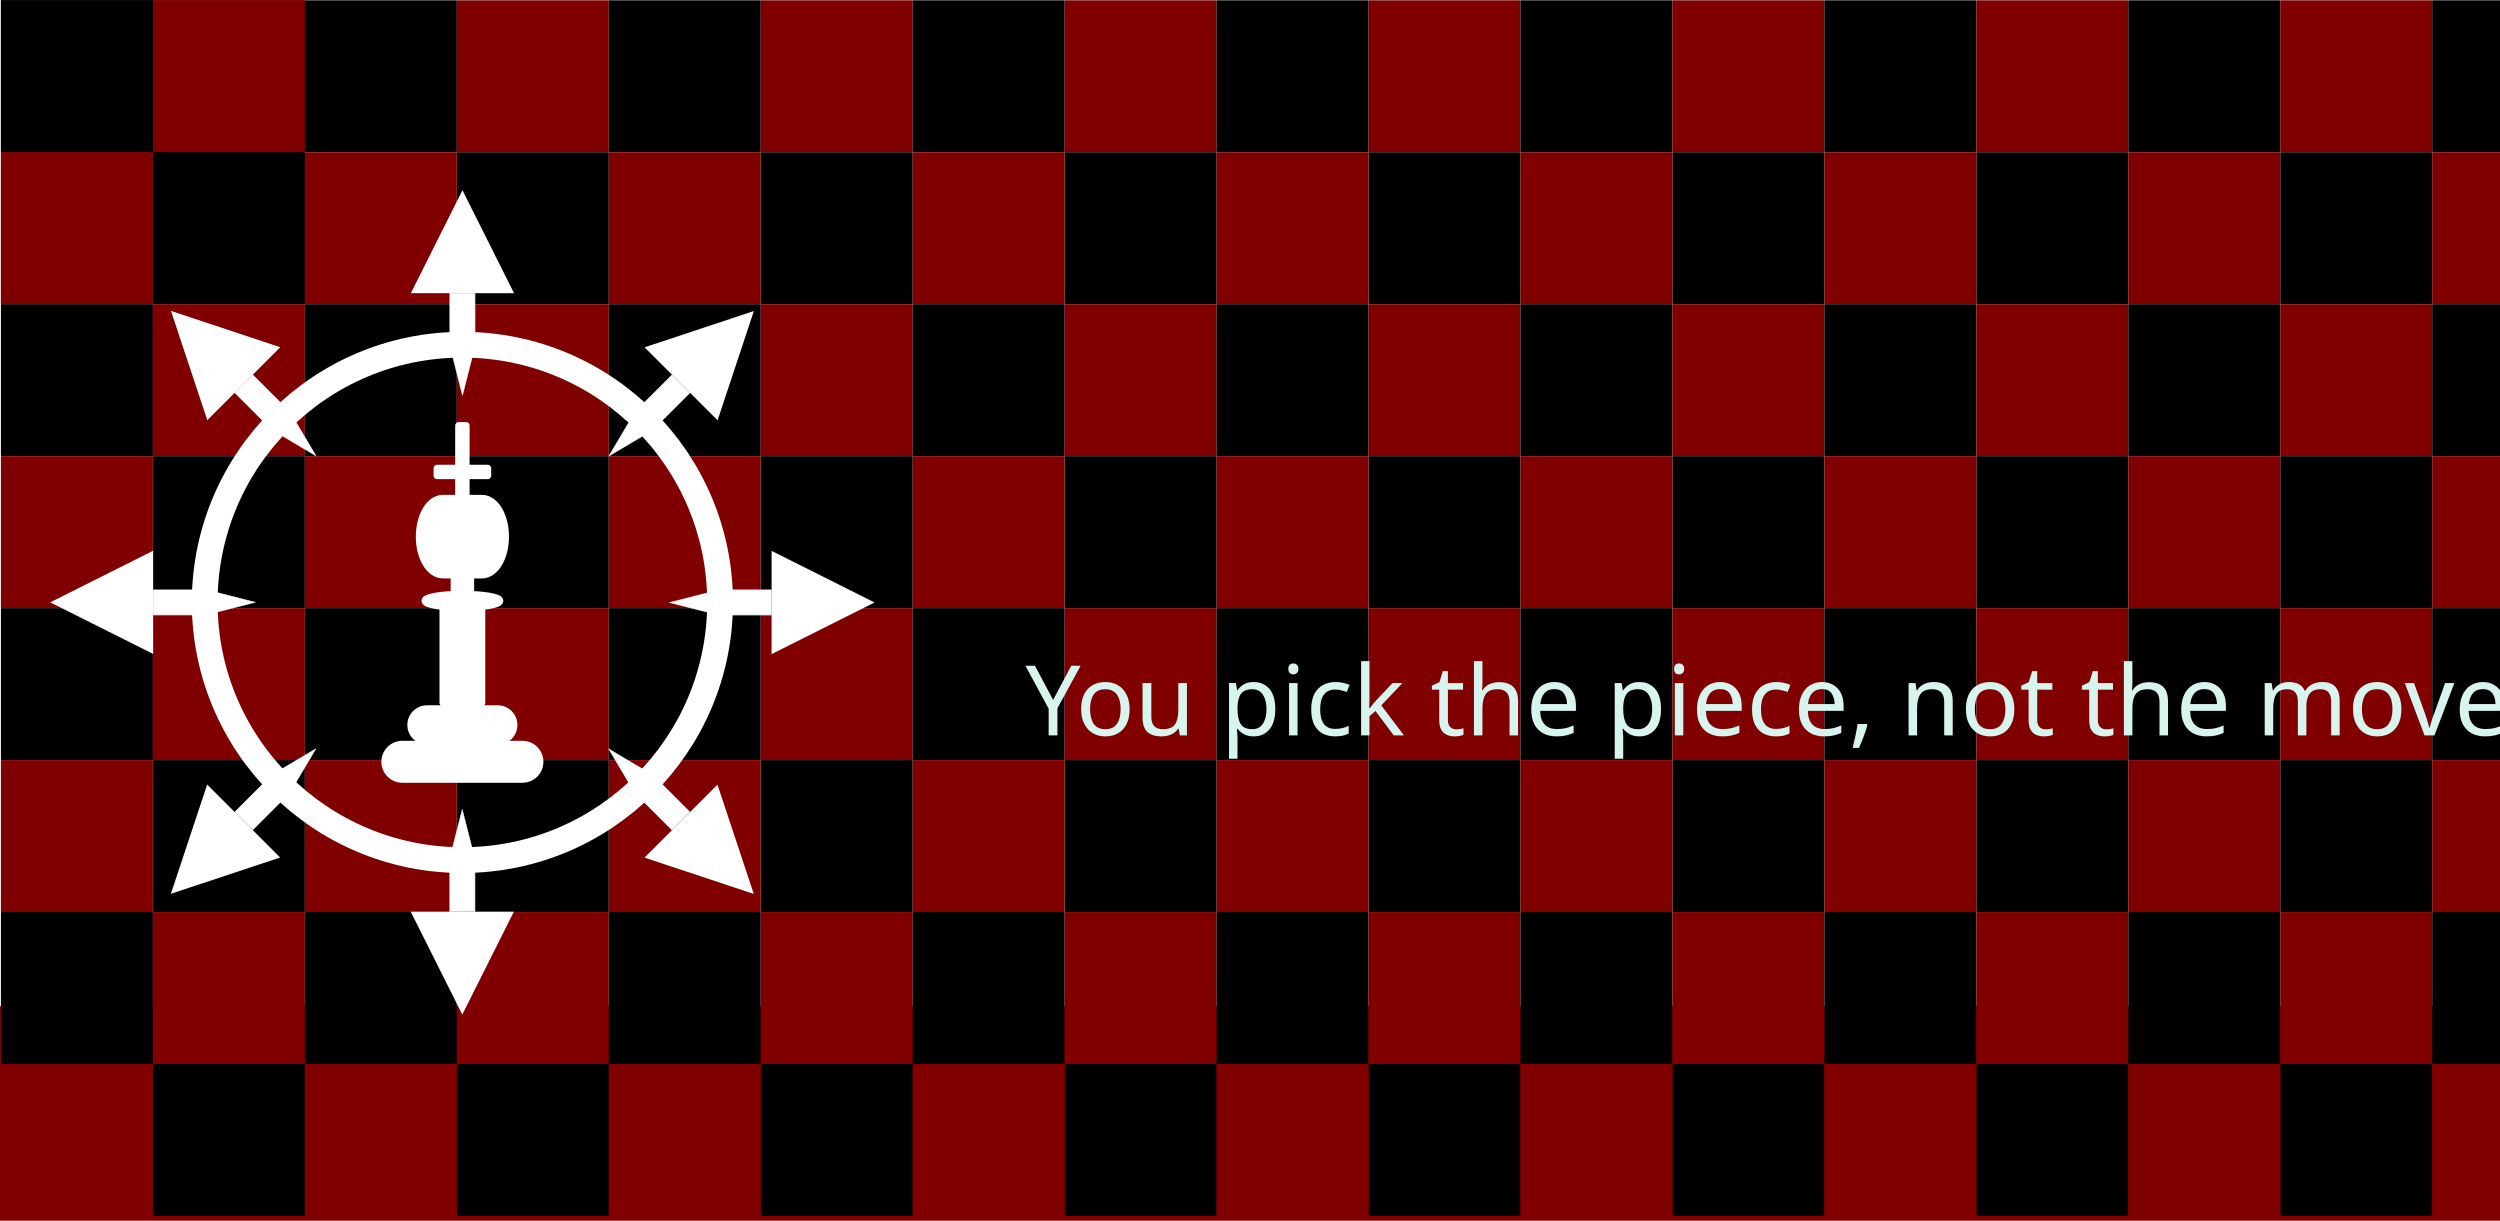
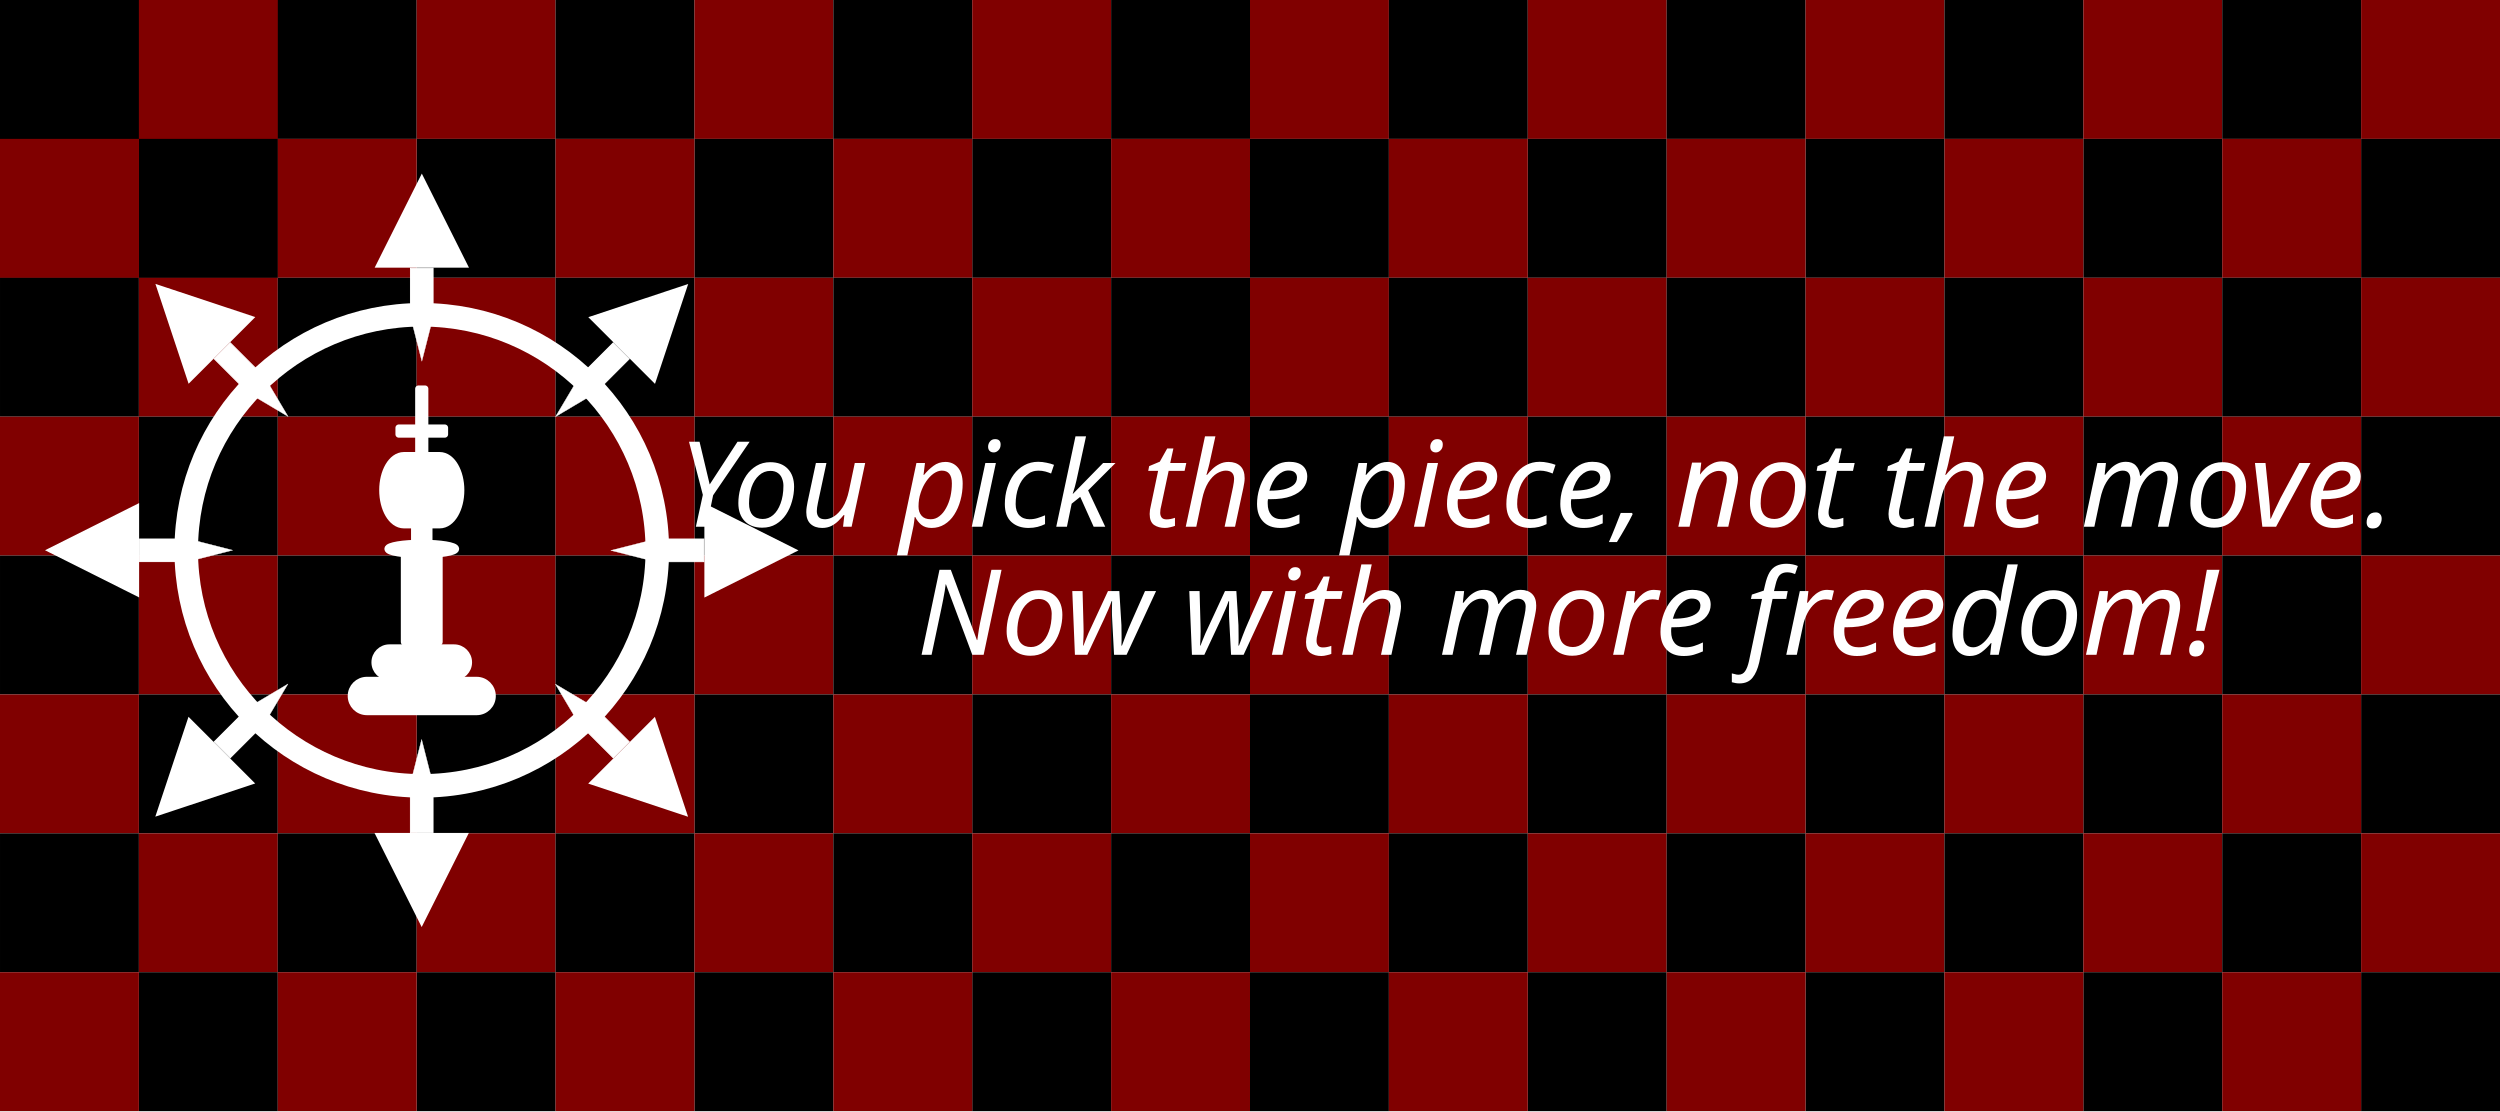
- <svg xmlns="http://www.w3.org/2000/svg" xmlns:xlink="http://www.w3.org/1999/xlink" width="1024" height="500" viewBox="0 0 270.933 132.292" version="1.1" id="svg4586">
+ <svg xmlns="http://www.w3.org/2000/svg" xmlns:xlink="http://www.w3.org/1999/xlink" width="4590.017" height="2040.007" viewBox="0 0 296.423 131.744" version="1.1" id="svg4586">
  <defs id="defs4580" />
-   <g id="layer2">
-     <rect transform="translate(0,-164.7083)" style="opacity:1;fill:#800000;fill-opacity:1;stroke:#800000;stroke-width:0;stroke-linecap:square;stroke-linejoin:miter;stroke-miterlimit:4;stroke-dasharray:none;stroke-opacity:1;paint-order:markers fill stroke" id="rect5294" width="270.933" height="23.252" x="5e-07" y="273.748" />
-   </g>
-   <g id="layer1" transform="translate(0,-164.7083)">
+   <g id="layer2" transform="translate(-0.1027498,-0.03424694)" style="opacity:0.98" />
+   <g id="layer1" transform="translate(-0.1027498,-164.7426)" style="display:inline">
    <g id="g5140">
      <rect ry="0" y="164.743" x="0.103" height="16.468" width="16.468" id="rect5131" style="opacity:1;fill:#000000;fill-opacity:1;stroke:#ffffff;stroke-width:0;stroke-linecap:square;stroke-linejoin:miter;stroke-miterlimit:4;stroke-dasharray:none;stroke-opacity:1;paint-order:markers fill stroke" />
      <rect style="opacity:1;fill:#800000;fill-opacity:1;stroke:#800000;stroke-width:0;stroke-linecap:square;stroke-linejoin:miter;stroke-miterlimit:4;stroke-dasharray:none;stroke-opacity:1;paint-order:markers fill stroke" id="rect5133" width="16.468" height="16.468" x="16.571" y="164.743" ry="0" />
    </g>
    <g id="g5156">
      <use id="use5150" xlink:href="#g5140" y="0" x="0" width="100%" height="100%" />
      <use id="use5152" transform="matrix(-1,0,0,1,33.14142,16.46796)" xlink:href="#g5140" y="0" x="0" width="100%" height="100%" />
    </g>
    <use x="0" y="0" xlink:href="#g5156" id="use5222" width="100%" height="100%" />
    <use x="0" y="0" xlink:href="#g5156" transform="translate(0,32.93592)" id="use5224" width="100%" height="100%" />
    <use x="0" y="0" xlink:href="#g5156" transform="translate(0,65.87184)" id="use5226" width="100%" height="100%" />
    <use x="0" y="0" xlink:href="#g5156" transform="translate(0,98.80775)" id="use5228" width="100%" height="100%" />
    <use x="0" y="0" xlink:href="#g5156" transform="translate(32.93592)" id="use5230" width="100%" height="100%" />
    <use x="0" y="0" xlink:href="#g5156" transform="translate(32.93592,32.93592)" id="use5232" width="100%" height="100%" />
    <use x="0" y="0" xlink:href="#g5156" transform="translate(32.93592,65.87184)" id="use5234" width="100%" height="100%" />
    <use x="0" y="0" xlink:href="#g5156" transform="translate(32.93592,98.80775)" id="use5236" width="100%" height="100%" />
    <use x="0" y="0" xlink:href="#g5156" transform="translate(65.87184)" id="use5238" width="100%" height="100%" />
    <use x="0" y="0" xlink:href="#g5156" transform="translate(65.87184,32.93592)" id="use5240" width="100%" height="100%" />
    <use x="0" y="0" xlink:href="#g5156" transform="translate(65.87184,65.87184)" id="use5242" width="100%" height="100%" />
    <use x="0" y="0" xlink:href="#g5156" transform="translate(65.87184,98.80775)" id="use5244" width="100%" height="100%" />
    <use x="0" y="0" xlink:href="#g5156" transform="translate(98.80775)" id="use5246" width="100%" height="100%" />
    <use x="0" y="0" xlink:href="#g5156" transform="translate(98.80775,32.93592)" id="use5248" width="100%" height="100%" />
    <use x="0" y="0" xlink:href="#g5156" transform="translate(98.80775,65.87184)" id="use5250" width="100%" height="100%" />
    <use x="0" y="0" xlink:href="#g5156" transform="translate(98.80775,98.80775)" id="use5252" width="100%" height="100%" />
    <use x="0" y="0" xlink:href="#g5156" transform="translate(131.7437)" id="use5254" width="100%" height="100%" />
    <use x="0" y="0" xlink:href="#g5156" transform="translate(131.7437,32.93592)" id="use5256" width="100%" height="100%" />
    <use x="0" y="0" xlink:href="#g5156" transform="translate(131.7437,65.87184)" id="use5258" width="100%" height="100%" />
    <use x="0" y="0" xlink:href="#g5156" transform="translate(131.7437,98.80775)" id="use5260" width="100%" height="100%" />
    <use x="0" y="0" xlink:href="#g5156" transform="translate(164.6796)" id="use5262" width="100%" height="100%" />
    <use x="0" y="0" xlink:href="#g5156" transform="translate(164.6796,32.93592)" id="use5264" width="100%" height="100%" />
    <use x="0" y="0" xlink:href="#g5156" transform="translate(164.6796,65.87184)" id="use5266" width="100%" height="100%" />
    <use x="0" y="0" xlink:href="#g5156" transform="translate(164.6796,98.80775)" id="use5268" width="100%" height="100%" />
    <use x="0" y="0" xlink:href="#g5156" transform="translate(197.6155)" id="use5270" width="100%" height="100%" />
    <use x="0" y="0" xlink:href="#g5156" transform="translate(197.6155,32.93592)" id="use5272" width="100%" height="100%" />
    <use x="0" y="0" xlink:href="#g5156" transform="translate(197.6155,65.87184)" id="use5274" width="100%" height="100%" />
    <use x="0" y="0" xlink:href="#g5156" transform="translate(197.6155,98.80775)" id="use5276" width="100%" height="100%" />
    <use x="0" y="0" xlink:href="#g5156" transform="translate(230.5514)" id="use5278" width="100%" height="100%" />
    <use x="0" y="0" xlink:href="#g5156" transform="translate(230.5514,32.93592)" id="use5280" width="100%" height="100%" />
    <use x="0" y="0" xlink:href="#g5156" transform="translate(230.5514,65.87184)" id="use5282" width="100%" height="100%" />
    <use x="0" y="0" xlink:href="#g5156" transform="translate(230.5514,98.80775)" id="use5284" width="100%" height="100%" />
    <use x="0" y="0" xlink:href="#g5156" transform="translate(263.4873)" id="use5286" width="100%" height="100%" />
    <use x="0" y="0" xlink:href="#g5156" transform="translate(263.4873,32.93592)" id="use5288" width="100%" height="100%" />
    <use x="0" y="0" xlink:href="#g5156" transform="translate(263.4873,65.87184)" id="use5290" width="100%" height="100%" />
    <use x="0" y="0" xlink:href="#g5156" transform="translate(263.4873,98.80775)" id="use5292" width="100%" height="100%" />
  </g>
-   <g id="layer3">
+   <g id="layer3" transform="translate(-0.1027498,-0.03424694)">
    <g id="layer2-3" transform="matrix(1.759173,0,0,1.759173,5.427822,20.6028)">
      <circle style="opacity:1;fill:none;fill-opacity:1;stroke:#ffffff;stroke-width:1.587;stroke-linecap:square;stroke-linejoin:miter;stroke-miterlimit:4;stroke-dasharray:none;stroke-opacity:1;paint-order:stroke markers fill" id="path2048" cx="25.4" cy="25.4" r="15.875" />
      <g id="g6708">
        <path transform="matrix(0.6962412,0,0,0.8019155,6.99364,0.330305)" d="m 26.442,0.03 4.192,7.261 -8.384,-2e-7 z" id="path2056" style="opacity:1;fill:#ffffff;fill-opacity:1;stroke:#ffffff;stroke-width:0.432;stroke-linecap:square;stroke-linejoin:miter;stroke-miterlimit:4;stroke-dasharray:none;stroke-opacity:1;paint-order:stroke markers fill" />
        <rect y="6.381" x="24.637" height="3.113" width="1.526" id="rect6701" style="opacity:1;fill:#ffffff;fill-opacity:1;fill-rule:nonzero;stroke:#ffffff;stroke-width:0.062;stroke-linecap:square;stroke-linejoin:miter;stroke-miterlimit:4;stroke-dasharray:none;stroke-opacity:1;paint-order:markers fill stroke" />
        <path transform="matrix(0.07908759,0,0,0.179129,26.7454,11.57949)" d="m -16.933,5.991 -9.885,-17.122 19.771,-1e-6 z" id="path6703" style="opacity:1;fill:#ffffff;fill-opacity:1;fill-rule:nonzero;stroke:#ffffff;stroke-width:0.265;stroke-linecap:square;stroke-linejoin:miter;stroke-miterlimit:4;stroke-dasharray:none;stroke-opacity:1;paint-order:markers fill stroke" />
      </g>
      <g id="g6718" transform="rotate(-45,25.39883,25.39992)">
        <path style="opacity:1;fill:#ffffff;fill-opacity:1;stroke:#ffffff;stroke-width:0.432;stroke-linecap:square;stroke-linejoin:miter;stroke-miterlimit:4;stroke-dasharray:none;stroke-opacity:1;paint-order:stroke markers fill" id="path6712" d="m 26.442,0.03 4.192,7.261 -8.384,-2e-7 z" transform="matrix(0.6962412,0,0,0.8019155,6.99364,0.330305)" />
        <rect style="opacity:1;fill:#ffffff;fill-opacity:1;fill-rule:nonzero;stroke:#ffffff;stroke-width:0.062;stroke-linecap:square;stroke-linejoin:miter;stroke-miterlimit:4;stroke-dasharray:none;stroke-opacity:1;paint-order:markers fill stroke" id="rect6714" width="1.526" height="3.113" x="24.637" y="6.381" />
        <path style="opacity:1;fill:#ffffff;fill-opacity:1;fill-rule:nonzero;stroke:#ffffff;stroke-width:0.265;stroke-linecap:square;stroke-linejoin:miter;stroke-miterlimit:4;stroke-dasharray:none;stroke-opacity:1;paint-order:markers fill stroke" id="path6716" d="m -16.933,5.991 -9.885,-17.122 19.771,-1e-6 z" transform="matrix(0.07908759,0,0,0.179129,26.7454,11.57949)" />
      </g>
      <g transform="rotate(-90,25.39883,25.39992)" id="g6726">
        <path transform="matrix(0.6962412,0,0,0.8019155,6.99364,0.330305)" d="m 26.442,0.03 4.192,7.261 -8.384,-2e-7 z" id="path6720" style="opacity:1;fill:#ffffff;fill-opacity:1;stroke:#ffffff;stroke-width:0.432;stroke-linecap:square;stroke-linejoin:miter;stroke-miterlimit:4;stroke-dasharray:none;stroke-opacity:1;paint-order:stroke markers fill" />
        <rect y="6.381" x="24.637" height="3.113" width="1.526" id="rect6722" style="opacity:1;fill:#ffffff;fill-opacity:1;fill-rule:nonzero;stroke:#ffffff;stroke-width:0.062;stroke-linecap:square;stroke-linejoin:miter;stroke-miterlimit:4;stroke-dasharray:none;stroke-opacity:1;paint-order:markers fill stroke" />
        <path transform="matrix(0.07908759,0,0,0.179129,26.7454,11.57949)" d="m -16.933,5.991 -9.885,-17.122 19.771,-1e-6 z" id="path6724" style="opacity:1;fill:#ffffff;fill-opacity:1;fill-rule:nonzero;stroke:#ffffff;stroke-width:0.265;stroke-linecap:square;stroke-linejoin:miter;stroke-miterlimit:4;stroke-dasharray:none;stroke-opacity:1;paint-order:markers fill stroke" />
      </g>
      <g id="g6734" transform="rotate(-135,25.39883,25.39992)">
        <path style="opacity:1;fill:#ffffff;fill-opacity:1;stroke:#ffffff;stroke-width:0.432;stroke-linecap:square;stroke-linejoin:miter;stroke-miterlimit:4;stroke-dasharray:none;stroke-opacity:1;paint-order:stroke markers fill" id="path6728" d="m 26.442,0.03 4.192,7.261 -8.384,-2e-7 z" transform="matrix(0.6962412,0,0,0.8019155,6.99364,0.330305)" />
        <rect style="opacity:1;fill:#ffffff;fill-opacity:1;fill-rule:nonzero;stroke:#ffffff;stroke-width:0.062;stroke-linecap:square;stroke-linejoin:miter;stroke-miterlimit:4;stroke-dasharray:none;stroke-opacity:1;paint-order:markers fill stroke" id="rect6730" width="1.526" height="3.113" x="24.637" y="6.381" />
        <path style="opacity:1;fill:#ffffff;fill-opacity:1;fill-rule:nonzero;stroke:#ffffff;stroke-width:0.265;stroke-linecap:square;stroke-linejoin:miter;stroke-miterlimit:4;stroke-dasharray:none;stroke-opacity:1;paint-order:markers fill stroke" id="path6732" d="m -16.933,5.991 -9.885,-17.122 19.771,-1e-6 z" transform="matrix(0.07908759,0,0,0.179129,26.7454,11.57949)" />
      </g>
      <g transform="rotate(-180,25.39883,25.39992)" id="g6742">
        <path transform="matrix(0.6962412,0,0,0.8019155,6.99364,0.330305)" d="m 26.442,0.03 4.192,7.261 -8.384,-2e-7 z" id="path6736" style="opacity:1;fill:#ffffff;fill-opacity:1;stroke:#ffffff;stroke-width:0.432;stroke-linecap:square;stroke-linejoin:miter;stroke-miterlimit:4;stroke-dasharray:none;stroke-opacity:1;paint-order:stroke markers fill" />
        <rect y="6.381" x="24.637" height="3.113" width="1.526" id="rect6738" style="opacity:1;fill:#ffffff;fill-opacity:1;fill-rule:nonzero;stroke:#ffffff;stroke-width:0.062;stroke-linecap:square;stroke-linejoin:miter;stroke-miterlimit:4;stroke-dasharray:none;stroke-opacity:1;paint-order:markers fill stroke" />
        <path transform="matrix(0.07908759,0,0,0.179129,26.7454,11.57949)" d="m -16.933,5.991 -9.885,-17.122 19.771,-1e-6 z" id="path6740" style="opacity:1;fill:#ffffff;fill-opacity:1;fill-rule:nonzero;stroke:#ffffff;stroke-width:0.265;stroke-linecap:square;stroke-linejoin:miter;stroke-miterlimit:4;stroke-dasharray:none;stroke-opacity:1;paint-order:markers fill stroke" />
      </g>
      <g id="g6750" transform="rotate(135,25.39883,25.39992)">
        <path style="opacity:1;fill:#ffffff;fill-opacity:1;stroke:#ffffff;stroke-width:0.432;stroke-linecap:square;stroke-linejoin:miter;stroke-miterlimit:4;stroke-dasharray:none;stroke-opacity:1;paint-order:stroke markers fill" id="path6744" d="m 26.442,0.03 4.192,7.261 -8.384,-2e-7 z" transform="matrix(0.6962412,0,0,0.8019155,6.99364,0.330305)" />
        <rect style="opacity:1;fill:#ffffff;fill-opacity:1;fill-rule:nonzero;stroke:#ffffff;stroke-width:0.062;stroke-linecap:square;stroke-linejoin:miter;stroke-miterlimit:4;stroke-dasharray:none;stroke-opacity:1;paint-order:markers fill stroke" id="rect6746" width="1.526" height="3.113" x="24.637" y="6.381" />
        <path style="opacity:1;fill:#ffffff;fill-opacity:1;fill-rule:nonzero;stroke:#ffffff;stroke-width:0.265;stroke-linecap:square;stroke-linejoin:miter;stroke-miterlimit:4;stroke-dasharray:none;stroke-opacity:1;paint-order:markers fill stroke" id="path6748" d="m -16.933,5.991 -9.885,-17.122 19.771,-1e-6 z" transform="matrix(0.07908759,0,0,0.179129,26.7454,11.57949)" />
      </g>
      <g transform="rotate(90,25.39883,25.39992)" id="g6758">
        <path transform="matrix(0.6962412,0,0,0.8019155,6.99364,0.330305)" d="m 26.442,0.03 4.192,7.261 -8.384,-2e-7 z" id="path6752" style="opacity:1;fill:#ffffff;fill-opacity:1;stroke:#ffffff;stroke-width:0.432;stroke-linecap:square;stroke-linejoin:miter;stroke-miterlimit:4;stroke-dasharray:none;stroke-opacity:1;paint-order:stroke markers fill" />
        <rect y="6.381" x="24.637" height="3.113" width="1.526" id="rect6754" style="opacity:1;fill:#ffffff;fill-opacity:1;fill-rule:nonzero;stroke:#ffffff;stroke-width:0.062;stroke-linecap:square;stroke-linejoin:miter;stroke-miterlimit:4;stroke-dasharray:none;stroke-opacity:1;paint-order:markers fill stroke" />
        <path transform="matrix(0.07908759,0,0,0.179129,26.7454,11.57949)" d="m -16.933,5.991 -9.885,-17.122 19.771,-1e-6 z" id="path6756" style="opacity:1;fill:#ffffff;fill-opacity:1;fill-rule:nonzero;stroke:#ffffff;stroke-width:0.265;stroke-linecap:square;stroke-linejoin:miter;stroke-miterlimit:4;stroke-dasharray:none;stroke-opacity:1;paint-order:markers fill stroke" />
      </g>
      <g id="g6766" transform="rotate(45,25.39883,25.39992)">
        <path style="opacity:1;fill:#ffffff;fill-opacity:1;stroke:#ffffff;stroke-width:0.432;stroke-linecap:square;stroke-linejoin:miter;stroke-miterlimit:4;stroke-dasharray:none;stroke-opacity:1;paint-order:stroke markers fill" id="path6760" d="m 26.442,0.03 4.192,7.261 -8.384,-2e-7 z" transform="matrix(0.6962412,0,0,0.8019155,6.99364,0.330305)" />
        <rect style="opacity:1;fill:#ffffff;fill-opacity:1;fill-rule:nonzero;stroke:#ffffff;stroke-width:0.062;stroke-linecap:square;stroke-linejoin:miter;stroke-miterlimit:4;stroke-dasharray:none;stroke-opacity:1;paint-order:markers fill stroke" id="rect6762" width="1.526" height="3.113" x="24.637" y="6.381" />
        <path style="opacity:1;fill:#ffffff;fill-opacity:1;fill-rule:nonzero;stroke:#ffffff;stroke-width:0.265;stroke-linecap:square;stroke-linejoin:miter;stroke-miterlimit:4;stroke-dasharray:none;stroke-opacity:1;paint-order:markers fill stroke" id="path6764" d="m -16.933,5.991 -9.885,-17.122 19.771,-1e-6 z" transform="matrix(0.07908759,0,0,0.179129,26.7454,11.57949)" />
      </g>
      <g transform="matrix(1.677152,0,0,1.677152,14.30634,-461.6381)" id="layer1-6">
        <rect y="284.371" x="6.481" height="4.009" width="0" id="rect1371" style="opacity:1;fill:#ffffff;fill-opacity:1;stroke:#ffffff;stroke-width:0.265;stroke-linecap:round;stroke-linejoin:round;stroke-miterlimit:4;stroke-dasharray:none;stroke-opacity:1;paint-order:stroke markers fill" />
        <rect ry="0" y="285.471" x="5.689" height="0.265" width="1.852" id="rect1373" style="opacity:1;fill:#ffffff;fill-opacity:1;stroke:#ffffff;stroke-width:0.265;stroke-linecap:round;stroke-linejoin:round;stroke-miterlimit:4;stroke-dasharray:none;stroke-opacity:1;paint-order:stroke markers fill" />
        <rect ry="0" y="283.903" x="6.482" height="2.646" width="0.265" id="rect1375" style="opacity:1;fill:#ffffff;fill-opacity:1;stroke:#ffffff;stroke-width:0.265;stroke-linecap:round;stroke-linejoin:round;stroke-miterlimit:4;stroke-dasharray:none;stroke-opacity:1;paint-order:stroke markers fill" />
        <rect transform="rotate(-90)" rx="1.299" ry="0.758" y="5.14" x="-289.279" height="2.95" width="2.598" id="rect1377" style="opacity:1;fill:#ffffff;fill-opacity:1;stroke:#ffffff;stroke-width:0.472;stroke-linecap:round;stroke-linejoin:round;stroke-miterlimit:4;stroke-dasharray:none;stroke-opacity:1;paint-order:stroke markers fill" />
        <ellipse ry="0.227" rx="1.361" cy="290.338" cx="6.615" id="path1381" style="opacity:1;fill:#ffffff;fill-opacity:1;stroke:#ffffff;stroke-width:0.284;stroke-linecap:round;stroke-linejoin:round;stroke-miterlimit:4;stroke-dasharray:none;stroke-opacity:1;paint-order:stroke markers fill" />
        <rect y="290.408" x="5.952" height="3.663" width="1.324" id="rect1383" style="opacity:1;fill:#ffffff;fill-opacity:1;stroke:#ffffff;stroke-width:0.358;stroke-linecap:round;stroke-linejoin:round;stroke-miterlimit:4;stroke-dasharray:none;stroke-opacity:1;paint-order:stroke markers fill" />
        <rect y="289.466" x="6.288" height="0.986" width="0.653" id="rect1385" style="opacity:1;fill:#ffffff;fill-opacity:1;stroke:#ffffff;stroke-width:0.209;stroke-linecap:round;stroke-linejoin:round;stroke-miterlimit:4;stroke-dasharray:none;stroke-opacity:1;paint-order:stroke markers fill" />
        <rect ry="0.622" y="294.276" x="4.693" height="1.244" width="3.842" id="rect1387" style="opacity:1;fill:#ffffff;fill-opacity:1;stroke:#ffffff;stroke-width:0.202;stroke-linecap:round;stroke-linejoin:round;stroke-miterlimit:4;stroke-dasharray:none;stroke-opacity:1;paint-order:stroke markers fill" />
        <rect ry="0.634" y="295.616" x="3.776" height="1.268" width="5.677" id="rect1389" style="opacity:1;fill:#ffffff;fill-opacity:1;stroke:#ffffff;stroke-width:0.275;stroke-linecap:round;stroke-linejoin:round;stroke-miterlimit:4;stroke-dasharray:none;stroke-opacity:1;paint-order:stroke markers fill" />
      </g>
    </g>
-     <flowRoot xml:space="preserve" id="flowRoot5856" style="font-style:normal;font-weight:normal;font-size:120px;line-height:50px;font-family:sans-serif;letter-spacing:0px;word-spacing:0px;fill:#000000;fill-opacity:1;stroke:none" transform="matrix(0.2645833,0,0,0.2645833,-32.73957,1.519502)">
+     <flowRoot xml:space="preserve" id="flowRoot5856" style="font-style:normal;font-weight:normal;font-size:100px;line-height:50px;font-family:sans-serif;letter-spacing:0px;word-spacing:0px;fill:#000000;fill-opacity:1;stroke:none" transform="matrix(0.2645833,0,0,0.2645833,-41.73954,-8.679835)">
      <flowRegion id="flowRegion5858" style="line-height:50px">
-         <rect id="rect5860" width="622.411" height="248.964" x="498.317" y="124.612" style="line-height:50px" />
+         <rect id="rect5860" width="884.744" height="166.822" x="498.317" y="124.612" style="line-height:50px" />
      </flowRegion>
-       <flowPara id="flowPara5862" style="line-height:50px;fill:#d7f4ee" />
-       <flowPara style="font-style:normal;font-variant:normal;font-weight:normal;font-stretch:normal;line-height:50px;font-family:Sylfaen;-inkscape-font-specification:Sylfaen;fill:#ffffff;fill-opacity:1;stroke:#ffffff;stroke-opacity:1" id="flowPara5880">Chaos Chess</flowPara>
+       <flowPara style="font-style:normal;font-variant:normal;font-weight:normal;font-stretch:normal;line-height:50px;font-family:FreeSerif;-inkscape-font-specification:FreeSerif;fill:#ffffff;fill-opacity:1;stroke:#ffffff;stroke-opacity:1" id="flowPara5880">Open Chaos Chess</flowPara>
    </flowRoot>
-     <text xml:space="preserve" style="font-style:normal;font-weight:normal;font-size:10.583px;line-height:1.25;font-family:sans-serif;letter-spacing:0px;word-spacing:0px;fill:#000000;fill-opacity:1;stroke:none;stroke-width:0.265" x="111.128" y="79.698" id="text5884">
-       <tspan id="tspan5882" x="111.128" y="79.698" style="font-style:normal;font-variant:normal;font-weight:normal;font-stretch:normal;font-family:Sylfaen;-inkscape-font-specification:Sylfaen;fill:#d7f4ee;stroke-width:0.265">You pick the piece, not the move</tspan>
+     <text xml:space="preserve" style="font-style:normal;font-weight:normal;font-size:14.111px;line-height:1;font-family:sans-serif;letter-spacing:0px;word-spacing:0px;fill:#ffffff;fill-opacity:1;stroke:none;stroke-width:0.265" x="195.112" y="62.493" id="text5884">
+       <tspan x="195.112" y="62.493" style="font-style:italic;font-variant:normal;font-weight:normal;font-stretch:normal;font-family:Yrsa;-inkscape-font-specification:'Yrsa Italic';text-align:center;text-anchor:middle;fill:#ffffff;stroke-width:0.265" id="tspan910">You pick the piece, not the move.</tspan>
+       <tspan x="195.112" y="77.676" style="font-style:italic;font-variant:normal;font-weight:normal;font-stretch:normal;font-family:Yrsa;-inkscape-font-specification:'Yrsa Italic';text-align:center;text-anchor:middle;fill:#ffffff;stroke-width:0.265" id="tspan914">Now with more freedom!</tspan>
    </text>
+     <flowRoot xml:space="preserve" id="flowRoot924" style="font-style:normal;font-variant:normal;font-weight:normal;font-stretch:normal;font-size:40px;line-height:1.25;font-family:Yrsa;-inkscape-font-specification:Yrsa;text-align:center;letter-spacing:0px;word-spacing:0px;text-anchor:middle;fill:#000000;fill-opacity:1;stroke:none" transform="scale(0.2645833)">
+       <flowRegion id="flowRegion926">
+         <rect id="rect928" width="119" height="50" x="837" y="214" />
+       </flowRegion>
+       <flowPara id="flowPara930" />
+     </flowRoot>
  </g>
</svg>
